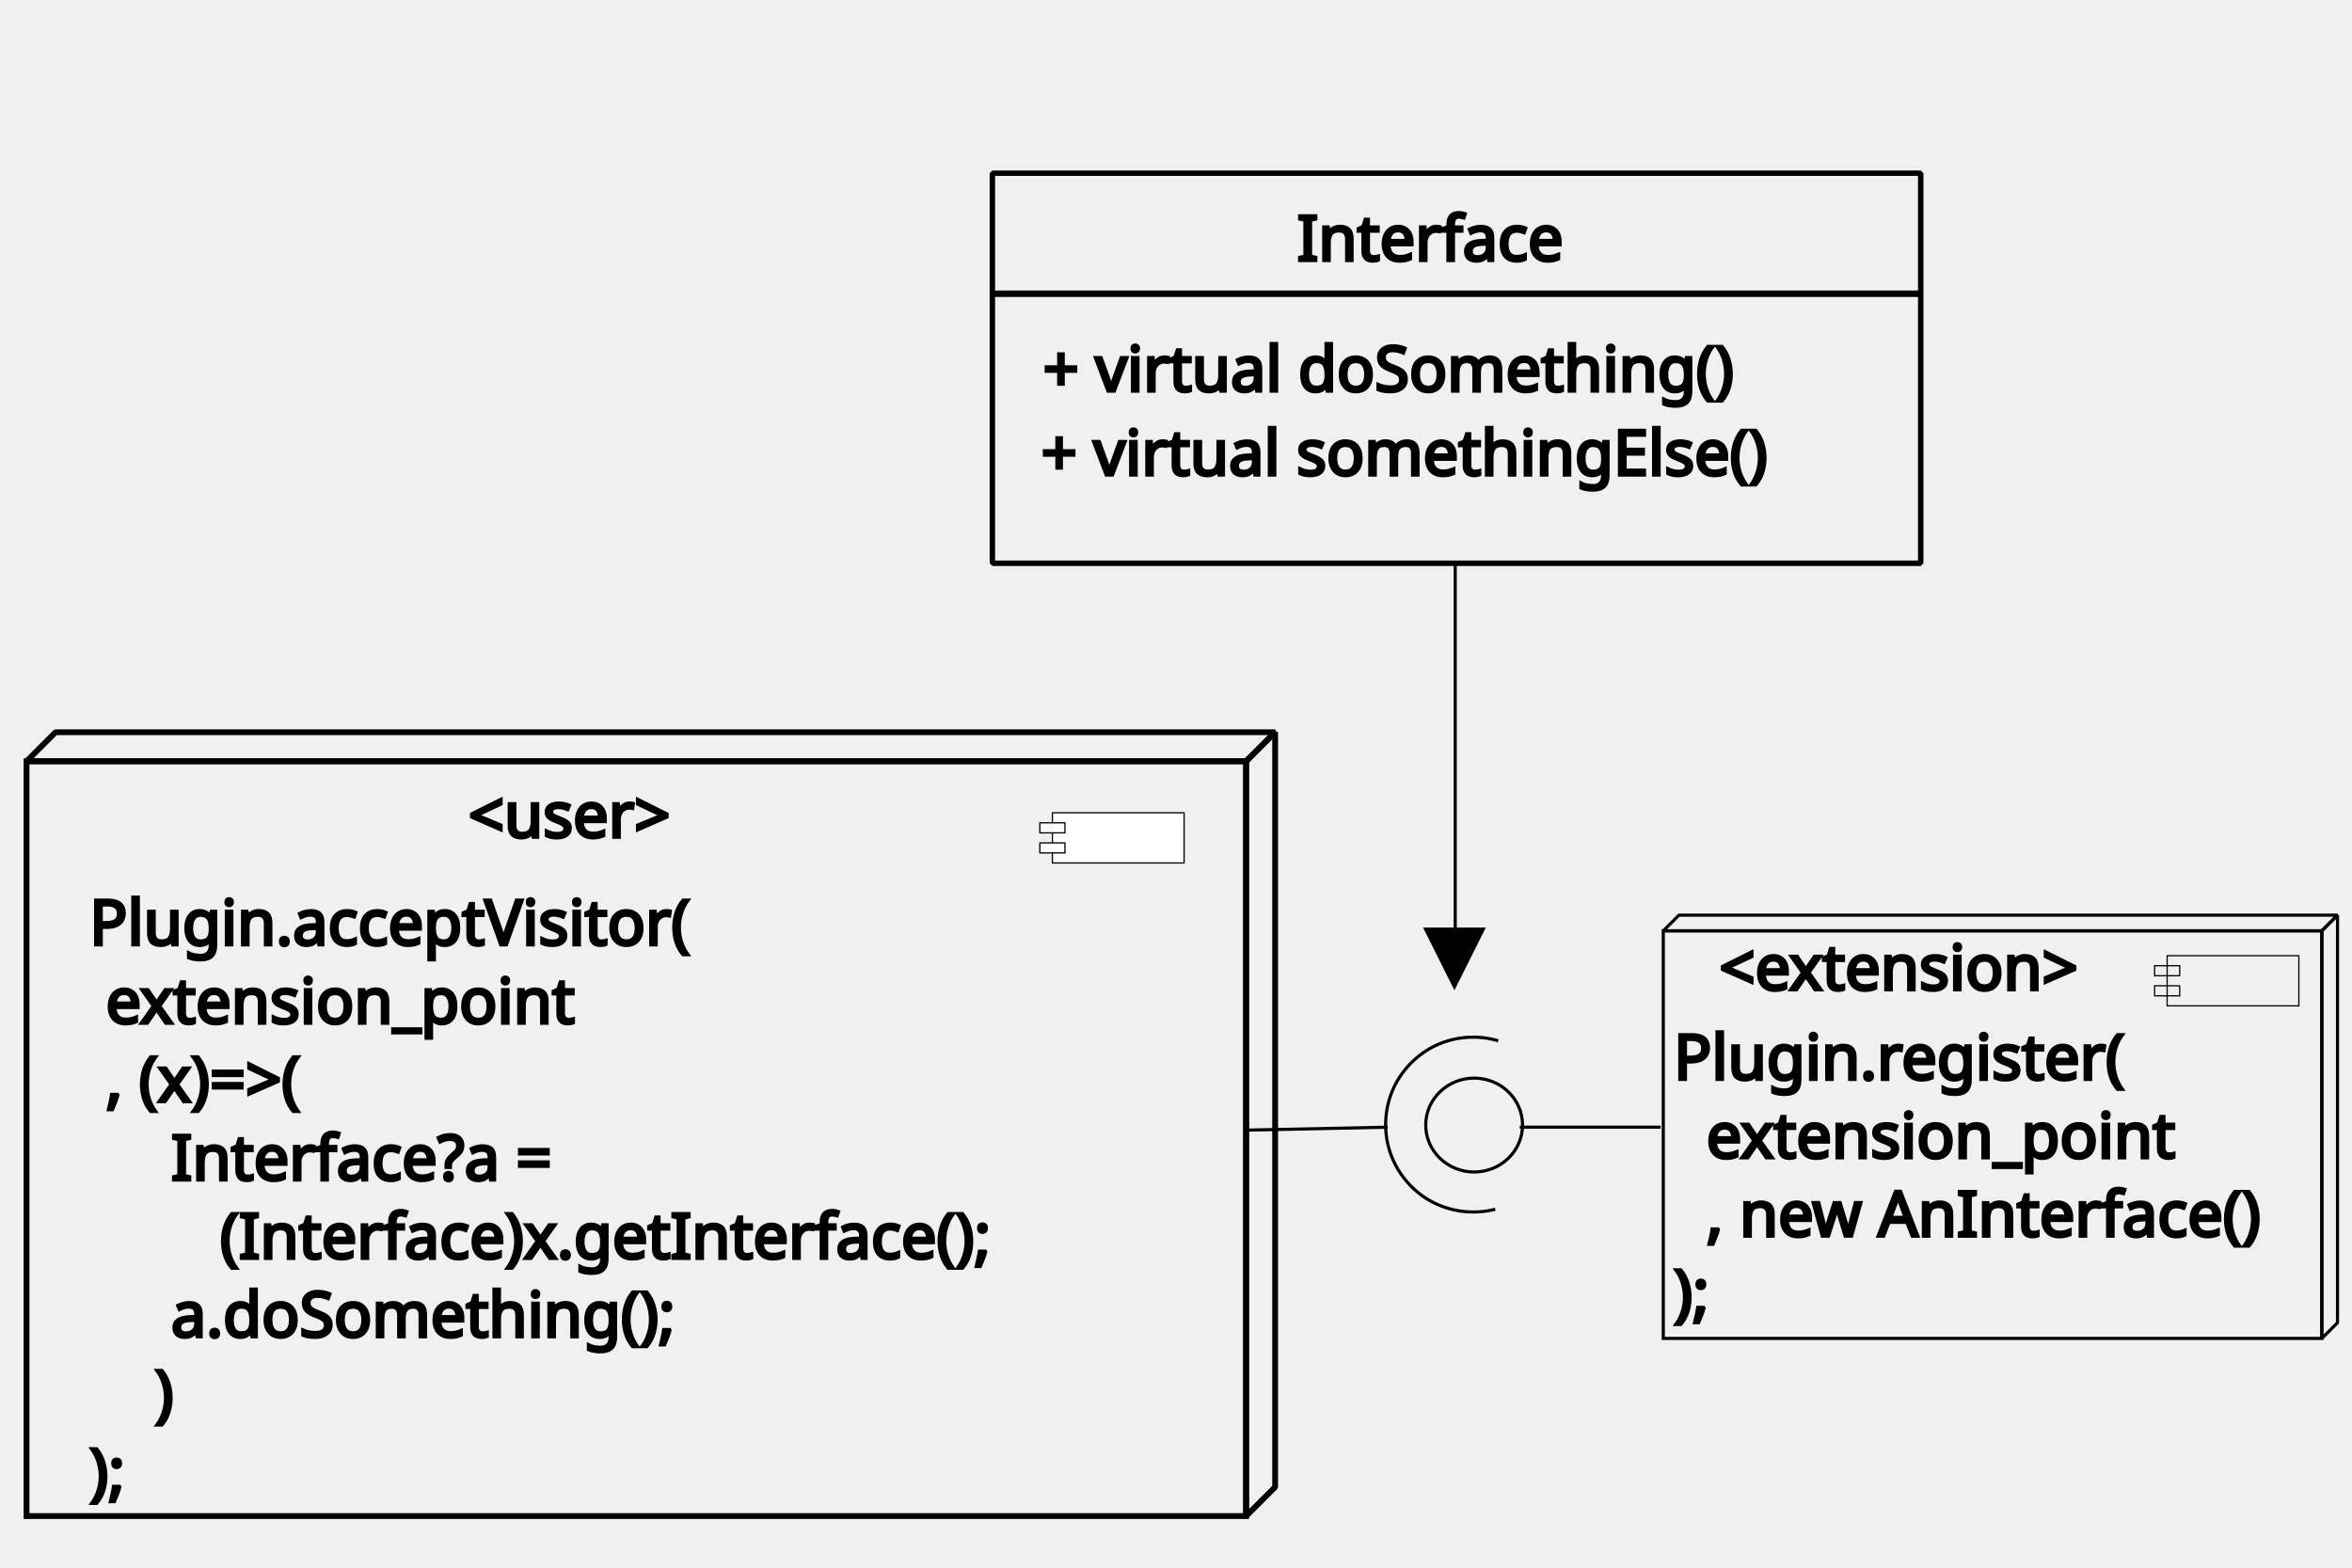
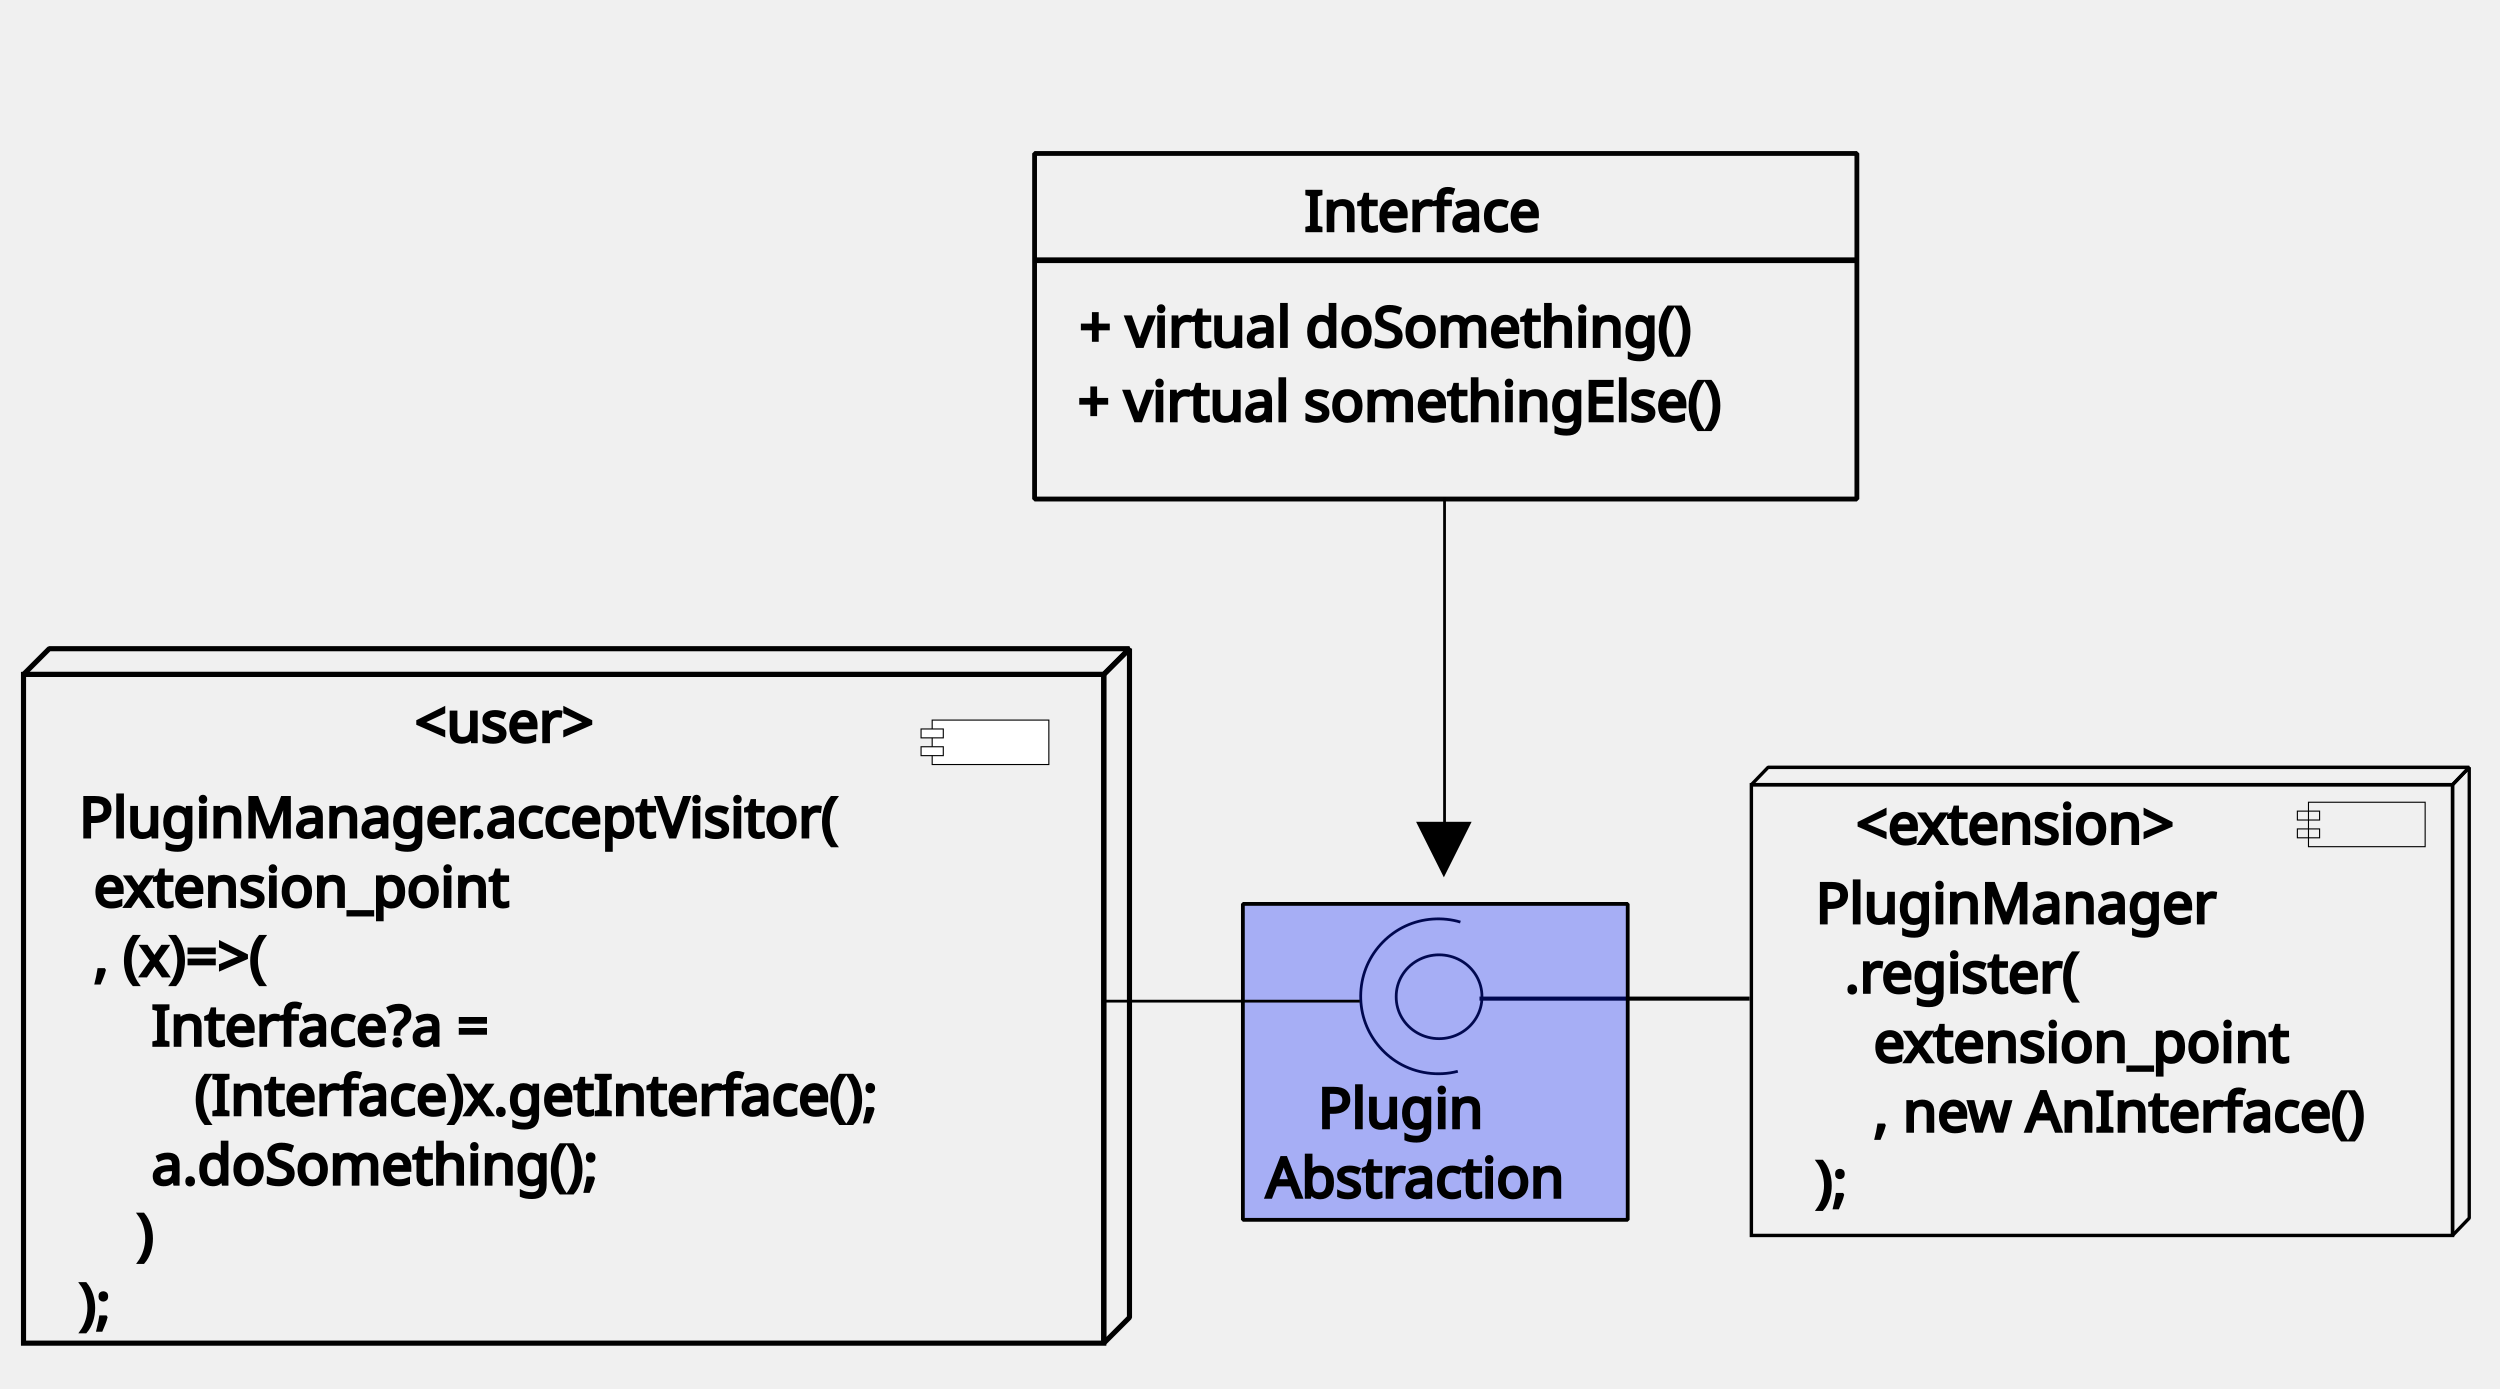
- <svg xmlns="http://www.w3.org/2000/svg" viewBox="165 100 750 500" id="svg4022" version="1.1" width="100%" height="100%" style="stroke:#000000">
+ <svg xmlns="http://www.w3.org/2000/svg" viewBox="165 100 900 500" id="svg4022" version="1.1" width="100%" height="100%" style="stroke:#000000">
  <defs id="defs4148">
    </defs>
  <style type="text/css" id="style4024">
* {
	stroke: black;
}

text {
	fill: black;
	stroke: none;
	font-size: 10px;
	font-family: sans-serif;
}

rect, ellipse {
	fill: white;
}

polygon {
	stroke-miterlimit: 1;
	fill: white;
}
</style>
  <text xml:space="preserve" style="font-size:40px;font-style:normal;font-weight:normal;line-height:125%;letter-spacing:0px;word-spacing:0px;fill:#000000;fill-opacity:1;stroke:none;font-family:Sans;-inkscape-font-specification:Sans" x="25.602" y="347.237" id="text4386">
    <tspan id="tspan4388" style="font-style:normal;stroke:#000000;-inkscape-font-specification:Sans" x="25.602" y="347.237" />
  </text>
-   <g id="g3946" style="fill:none;stroke:#000000" transform="translate(0,212)">
-     <rect style="fill:none;stroke:#000000" id="rect4044-5-4-2-4-6" height="130" width="210" y="184.874" x="695.381" />
-     <g transform="translate(149.5207,45.45247)" style="fill:none;stroke:#000000" id="g3301-9-0-7-7">
-       <polygon points="375,240 380,235 590,235 585,240 " id="polygon4046-6-2-15-7-7" transform="translate(170.8606,-100.578)" style="fill:none;stroke:#000000;stroke-miterlimit:1" />
-       <polygon points="585,240 590,235 590,365 585,370 " id="polygon4048-6-0-8-5-5" transform="translate(170.8606,-100.578)" style="fill:none;stroke:#000000;stroke-miterlimit:1" />
-     </g>
-     <g style="fill:none;stroke:#000000" transform="matrix(0.4,0,0,0.4,698.053,140.807)" id="g4274-8-3-5-4-4-5">
-       <rect style="fill:none;stroke:#000000" x="395" y="130" width="105" height="40" id="rect4090-5-5-8-8-9-4" />
-       <rect style="fill:none;stroke:#000000" x="385" y="138" width="20" height="8" id="rect4092-1-9-4-9-9-1" />
-       <rect style="fill:none;stroke:#000000" x="385" y="154" width="20" height="8" id="rect4094-3-4-9-7-2-7" />
-     </g>
-     <path d="m 309.669,27.077 c 0,8.267 -6.911,14.969 -15.437,14.969 -8.525,0 -15.437,-6.702 -15.437,-14.969 0,-8.267 6.911,-14.969 15.437,-14.969 8.525,0 15.437,6.702 15.437,14.969 z" id="path4963-2-2-4-4-5-4" style="opacity:0.99;fill:none;stroke:#000000;stroke-width:1;stroke-linecap:butt;stroke-linejoin:bevel;stroke-miterlimit:0;stroke-opacity:1;stroke-dasharray:none" transform="matrix(1,0,0,-1,340.8354,273.9039)" />
-     <path transform="translate(165,100)" id="path3930" d="m 484.618,147.504 44.907,0" style="fill:none;stroke:#000000;stroke-width:1px;stroke-linecap:butt;stroke-linejoin:miter;stroke-opacity:1" />
-   </g>
-   <text xml:space="preserve" style="font-size:40px;font-style:normal;font-weight:normal;line-height:125%;letter-spacing:0px;word-spacing:0px;fill:#000000;fill-opacity:1;stroke:none;font-family:Sans;-inkscape-font-specification:Sans" x="698.723" y="444.277" id="text3369">
-     <tspan id="tspan3371" style="font-size:20px;font-style:normal;font-variant:normal;font-weight:normal;font-stretch:normal;text-align:start;line-height:125%;writing-mode:lr-tb;text-anchor:start;stroke:#000000;font-family:Sans;-inkscape-font-specification:Sans" x="698.723" y="444.277">Plugin.register(</tspan>
-     <tspan style="font-size:20px;font-style:normal;font-variant:normal;font-weight:normal;font-stretch:normal;text-align:start;line-height:125%;writing-mode:lr-tb;text-anchor:start;stroke:#000000;font-family:Sans;-inkscape-font-specification:Sans" x="698.723" y="469.277" id="tspan3373">  extension_point</tspan>
-     <tspan style="font-size:20px;font-style:normal;font-variant:normal;font-weight:normal;font-stretch:normal;text-align:start;line-height:125%;writing-mode:lr-tb;text-anchor:start;stroke:#000000;font-family:Sans;-inkscape-font-specification:Sans" x="698.723" y="494.277" id="tspan3375">  , new AnInterface()</tspan>
-     <tspan style="font-size:20px;font-style:normal;font-variant:normal;font-weight:normal;font-stretch:normal;text-align:start;line-height:125%;writing-mode:lr-tb;text-anchor:start;stroke:#000000;font-family:Sans;-inkscape-font-specification:Sans" x="698.723" y="519.277" id="tspan3377">);</tspan>
-   </text>
  <text xml:space="preserve" style="font-size:20px;font-style:normal;font-weight:normal;line-height:125%;letter-spacing:0px;word-spacing:0px;fill:#000000;fill-opacity:1;stroke:none;font-family:Sans;-inkscape-font-specification:Sans" x="193.554" y="401.354" id="text3663">
-     <tspan id="tspan3665" style="font-size:20px;stroke:#000000" x="193.554" y="401.354">Plugin.acceptVisitor(</tspan>
+     <tspan id="tspan3665" style="font-size:20px;stroke:#000000" x="193.554" y="401.354">PluginManager.acceptVisitor(</tspan>
    <tspan style="font-size:20px;stroke:#000000" x="193.554" y="426.354" id="tspan3667"> extension_point</tspan>
    <tspan style="font-size:20px;stroke:#000000" x="193.554" y="451.354" id="tspan3671"> , (x)=&gt;(</tspan>
    <tspan style="font-size:20px;stroke:#000000" x="193.554" y="476.354" id="tspan3716">     Interface?a = </tspan>
    <tspan style="font-size:20px;stroke:#000000" x="193.554" y="501.354" id="tspan4791">        (Interface)x.getInterface();</tspan>
    <tspan style="font-size:20px;stroke:#000000" x="193.554" y="526.354" id="tspan3718">     a.doSomething();</tspan>
    <tspan style="font-size:20px;stroke:#000000" x="193.554" y="551.354" id="tspan3720">    )</tspan>
    <tspan style="font-size:20px;stroke:#000000" x="193.554" y="576.354" id="tspan3673">);</tspan>
  </text>
-   <g id="g3934" style="stroke:#000000" transform="translate(0,212)">
-     <rect style="fill:none;stroke:#000000;stroke-width:1.852" id="rect4044-5-4-2-2-2" height="240.741" width="388.889" y="130.795" x="173.465" />
-     <g transform="matrix(1.851851,0,0,1.851851,-837.3874,-127.3939)" style="fill:none;stroke:#000000" id="g3301-9-0-9-7">
-       <polygon points="375,240 380,235 590,235 585,240 " id="polygon4046-6-2-15-5-3" transform="translate(170.8606,-100.578)" style="fill:none;stroke:#000000;stroke-miterlimit:1" />
-       <polygon points="585,240 590,235 590,365 585,370 " id="polygon4048-6-0-8-4-0" transform="translate(170.8606,-100.578)" style="fill:none;stroke:#000000;stroke-miterlimit:1" />
-     </g>
-     <path id="path4999-4-0-0-3" d="m 642.745,219.947 c -6.453,-1.933 -13.606,-1.424 -19.721,1.404 -6.114,2.828 -11.134,7.949 -13.84,14.118 -2.705,6.169 -3.072,13.331 -1.011,19.745 2.062,6.413 6.533,12.02 12.326,15.458 6.333,3.757 14.185,4.861 21.308,2.995" style="fill:none;stroke:#000000;stroke-width:1px;stroke-linecap:butt;stroke-linejoin:miter;stroke-opacity:1" />
-     <g style="stroke:#000000" transform="matrix(0.4,0,0,0.4,342.5846,95.23076)" id="g4274-8-3-5-4-4-5-5">
-       <rect style="fill:#ffffff;stroke:#000000" x="395" y="130" width="105" height="40" id="rect4090-5-5-8-8-9-4-4" />
-       <rect style="fill:#ffffff;stroke:#000000" x="385" y="138" width="20" height="8" id="rect4092-1-9-4-9-9-1-1" />
-       <rect style="fill:#ffffff;stroke:#000000" x="385" y="154" width="20" height="8" id="rect4094-3-4-9-7-2-7-2" />
-     </g>
-     <path transform="translate(165,100)" id="path3926" d="m 397.612,148.44 44.907,-0.936" style="fill:none;stroke:#000000;stroke-width:1px;stroke-linecap:butt;stroke-linejoin:miter;stroke-opacity:1" />
+   <rect x="173.465" y="342.795" width="388.889" height="240.741" id="rect4044-5-4-2-2-2" style="fill:none;stroke:#000000;stroke-width:1.852" />
+   <g id="g3301-9-0-9-7" style="fill:none;stroke:#000000" transform="matrix(1.851851,0,0,1.851851,-837.3874,84.60608)">
+     <polygon style="fill:none;stroke:#000000;stroke-miterlimit:1" transform="translate(170.8606,-100.578)" id="polygon4046-6-2-15-5-3" points="375,240 380,235 590,235 585,240 " />
+     <polygon style="fill:none;stroke:#000000;stroke-miterlimit:1" transform="translate(170.8606,-100.578)" id="polygon4048-6-0-8-4-0" points="585,240 590,235 590,365 585,370 " />
  </g>
-   <g id="g20018">
+   <path style="fill:none;stroke:#000000;stroke-width:1px;stroke-linecap:butt;stroke-linejoin:miter;stroke-opacity:1" d="m 690.745,431.947 c -6.453,-1.933 -13.606,-1.424 -19.721,1.404 -6.114,2.828 -11.134,7.949 -13.84,14.118 -2.705,6.169 -3.072,13.331 -1.011,19.745 2.062,6.413 6.533,12.02 12.326,15.458 6.333,3.757 14.185,4.861 21.308,2.995" id="path4999-4-0-0-3" />
+   <g id="g4274-8-3-5-4-4-5-5" transform="matrix(0.4,0,0,0.4,342.5846,307.2308)" style="stroke:#000000">
+     <rect id="rect4090-5-5-8-8-9-4-4" height="40" width="105" y="130" x="395" style="fill:#ffffff;stroke:#000000" />
+     <rect id="rect4092-1-9-4-9-9-1-1" height="8" width="20" y="138" x="385" style="fill:#ffffff;stroke:#000000" />
+     <rect id="rect4094-3-4-9-7-2-7-2" height="8" width="20" y="154" x="385" style="fill:#ffffff;stroke:#000000" />
+   </g>
+   <g id="g20018" style="stroke:#000000" transform="translate(56,0)">
    <rect y="155.241" x="481.45" height="124.412" width="296.023" id="rect4321-0" style="opacity:0.99;fill:none;stroke:#000000;stroke-width:1.733;stroke-linecap:butt;stroke-linejoin:bevel;stroke-miterlimit:0;stroke-opacity:1;stroke-dasharray:none" />
    <path id="path4323-6" d="m 481.372,193.685 296.023,0" style="fill:none;stroke:#000000;stroke-width:2.055px;stroke-linecap:butt;stroke-linejoin:miter;stroke-opacity:1" />
    <text id="text5950-83" y="183.103" x="578.629" style="font-size:20px;font-style:normal;font-weight:normal;line-height:125%;letter-spacing:0px;word-spacing:0px;fill:#000000;fill-opacity:1;stroke:none;font-family:Sans;-inkscape-font-specification:Sans" xml:space="preserve">
      <tspan y="183.103" x="578.629" style="stroke:#000000" id="tspan5952-5">Interface</tspan>
    </text>
    <text id="text5975-9" y="224.765" x="497.614" style="font-size:20px;font-style:normal;font-weight:normal;line-height:125%;letter-spacing:0px;word-spacing:0px;fill:#000000;fill-opacity:1;stroke:none;font-family:Sans;-inkscape-font-specification:Sans" xml:space="preserve">
      <tspan y="224.765" x="497.614" style="stroke:#000000" id="tspan5977-7">+ virtual doSomething()</tspan>
    </text>
    <text id="text5975-9-1" y="251.524" x="497.036" style="font-size:20px;font-style:normal;font-weight:normal;line-height:125%;letter-spacing:0px;word-spacing:0px;fill:#000000;fill-opacity:1;stroke:none;font-family:Sans;-inkscape-font-specification:Sans" xml:space="preserve">
      <tspan y="251.524" x="497.036" style="stroke:#000000" id="tspan5977-7-2">+ virtual somethingElse()</tspan>
    </text>
  </g>
-   <g id="g20028">
-     <polygon transform="matrix(0,-4,-4,0,1228.787,1555.837)" id="polygon4130-3-6-3" style="fill:#000000;stroke:none" points="290,152.5 285,150 290,147.5 " />
+   <g id="g20028" style="stroke:#000000" transform="translate(56,0)">
+     <polygon transform="matrix(0,-4,-4,0,1228.787,1555.837)" id="polygon4130-3-6-3" style="fill:#000000;stroke:none" points="290,147.5 290,152.5 285,150 " />
    <path id="path15479" d="m 629.036,396.822 0,-117.88" style="fill:none;stroke:#000000;stroke-width:1px;stroke-linecap:butt;stroke-linejoin:miter;stroke-opacity:1" />
  </g>
  <text xml:space="preserve" style="font-size:20px;font-style:normal;font-weight:normal;line-height:125%;letter-spacing:0px;word-spacing:0px;fill:#000000;fill-opacity:1;stroke:none;font-family:Sans;-inkscape-font-specification:Sans" x="314.365" y="367.046" id="text11100">
    <tspan id="tspan11102" style="stroke:#000000" x="314.365" y="367.046">&lt;user&gt;</tspan>
  </text>
-   <text xml:space="preserve" style="font-size:20px;font-style:normal;font-weight:normal;line-height:125%;letter-spacing:0px;word-spacing:0px;fill:#000000;fill-opacity:1;stroke:none;font-family:Sans;-inkscape-font-specification:Sans" x="548.236" y="315.695" id="text11104" transform="translate(165,100)">
-     <tspan id="tspan11106" style="stroke:#000000" x="548.236" y="315.695">&lt;extension&gt;</tspan>
+   <rect x="795.494" y="382.49" width="252.426" height="162.272" id="rect4044-5-4-2-4-6" style="fill:none;stroke:#000000;stroke-width:1.225" />
+   <g id="g3301-9-0-7-7" style="fill:none;stroke:#000000" transform="matrix(1.202031,0,0,1.248249,139.3525,208.4564)">
+     <polygon style="fill:none;stroke:#000000;stroke-miterlimit:1" transform="translate(170.8606,-100.578)" id="polygon4046-6-2-15-7-7" points="375,240 380,235 590,235 585,240 " />
+     <polygon style="fill:none;stroke:#000000;stroke-miterlimit:1" transform="translate(170.8606,-100.578)" id="polygon4048-6-0-8-5-5" points="585,240 590,235 590,365 585,370 " />
+   </g>
+   <g id="g4274-8-3-5-4-4-5" transform="matrix(0.4,0,0,0.4,838.053,336.807)" style="fill:none;stroke:#000000">
+     <rect id="rect4090-5-5-8-8-9-4" height="40" width="105" y="130" x="395" style="fill:none;stroke:#000000" />
+     <rect id="rect4092-1-9-4-9-9-1" height="8" width="20" y="138" x="385" style="fill:none;stroke:#000000" />
+     <rect id="rect4094-3-4-9-7-2-7" height="8" width="20" y="154" x="385" style="fill:none;stroke:#000000" />
+   </g>
+   <path transform="matrix(1,0,0,-1,388.8354,485.9039)" style="opacity:0.99;fill:none;stroke:#000000;stroke-width:1;stroke-linecap:butt;stroke-linejoin:bevel;stroke-miterlimit:0;stroke-opacity:1;stroke-dasharray:none" id="path4963-2-2-4-4-5-4" d="m 309.669,27.077 a 15.437,14.969 0 1 1 -30.873,0 15.437,14.969 0 1 1 30.873,0 z" />
+   <path style="fill:none;stroke:#000000;stroke-width:1.472px;stroke-linecap:butt;stroke-linejoin:miter;stroke-opacity:1" d="m 697.618,459.504 97.253,0" id="path3930" />
+   <text xml:space="preserve" style="font-size:40px;font-style:normal;font-weight:normal;line-height:125%;letter-spacing:0px;word-spacing:0px;fill:#000000;fill-opacity:1;stroke:none;font-family:Sans;-inkscape-font-specification:Sans" x="818.723" y="432.277" id="text3369">
+     <tspan id="tspan3371" style="font-size:20px;font-style:normal;font-variant:normal;font-weight:normal;font-stretch:normal;text-align:start;line-height:125%;writing-mode:lr-tb;text-anchor:start;stroke:#000000;font-family:Sans;-inkscape-font-specification:Sans" x="818.723" y="432.277">PluginManager</tspan>
+     <tspan style="font-size:20px;font-style:normal;font-variant:normal;font-weight:normal;font-stretch:normal;text-align:start;line-height:125%;writing-mode:lr-tb;text-anchor:start;stroke:#000000;font-family:Sans;-inkscape-font-specification:Sans" x="818.723" y="457.277" id="tspan8940">  .register(</tspan>
+     <tspan style="font-size:20px;font-style:normal;font-variant:normal;font-weight:normal;font-stretch:normal;text-align:start;line-height:125%;writing-mode:lr-tb;text-anchor:start;stroke:#000000;font-family:Sans;-inkscape-font-specification:Sans" x="818.723" y="482.277" id="tspan3373">    extension_point</tspan>
+     <tspan style="font-size:20px;font-style:normal;font-variant:normal;font-weight:normal;font-stretch:normal;text-align:start;line-height:125%;writing-mode:lr-tb;text-anchor:start;stroke:#000000;font-family:Sans;-inkscape-font-specification:Sans" x="818.723" y="507.277" id="tspan3375">    , new AnInterface()</tspan>
+     <tspan style="font-size:20px;font-style:normal;font-variant:normal;font-weight:normal;font-stretch:normal;text-align:start;line-height:125%;writing-mode:lr-tb;text-anchor:start;stroke:#000000;font-family:Sans;-inkscape-font-specification:Sans" x="818.723" y="532.277" id="tspan3377">);</tspan>
  </text>
+   <text xml:space="preserve" style="font-size:20px;font-style:normal;font-weight:normal;line-height:125%;letter-spacing:0px;word-spacing:0px;fill:#000000;fill-opacity:1;stroke:none;font-family:Sans;-inkscape-font-specification:Sans" x="833.236" y="403.695" id="text11104">
+     <tspan id="tspan11106" style="stroke:#000000" x="833.236" y="403.695">&lt;extension&gt;</tspan>
+   </text>
+   <path style="fill:#001bff;fill-opacity:0.31;stroke:#000000;stroke-width:1.365;stroke-linecap:butt;stroke-linejoin:bevel;stroke-miterlimit:0;stroke-opacity:1;stroke-dasharray:none" d="m 612.435,539.14 c 46.18,0 92.36,0 138.54,0 0,-37.911 0,-75.823 0,-113.734 -46.18,0 -92.36,0 -138.54,0 0,37.911 0,75.823 0,113.734 z" id="rect7151" />
+   <text xml:space="preserve" style="font-size:20px;font-style:normal;font-weight:normal;text-align:center;line-height:125%;letter-spacing:0px;word-spacing:0px;text-anchor:middle;fill:#000000;fill-opacity:1;stroke:none;font-family:Sans;-inkscape-font-specification:Sans" x="682.249" y="506.038" id="text7155">
+     <tspan style="text-align:center;text-anchor:middle;stroke:#000000" x="682.249" y="506.038" id="tspan7163">Plugin</tspan>
+     <tspan style="text-align:center;text-anchor:middle;stroke:#000000" x="682.249" y="531.038" id="tspan7167">Abstraction</tspan>
+   </text>
+   <path style="fill:none;stroke:#000000;stroke-width:1px;stroke-linecap:butt;stroke-linejoin:miter;stroke-opacity:1" d="m 654.538,460.415 -92.615,0" id="path12369" />
</svg>
